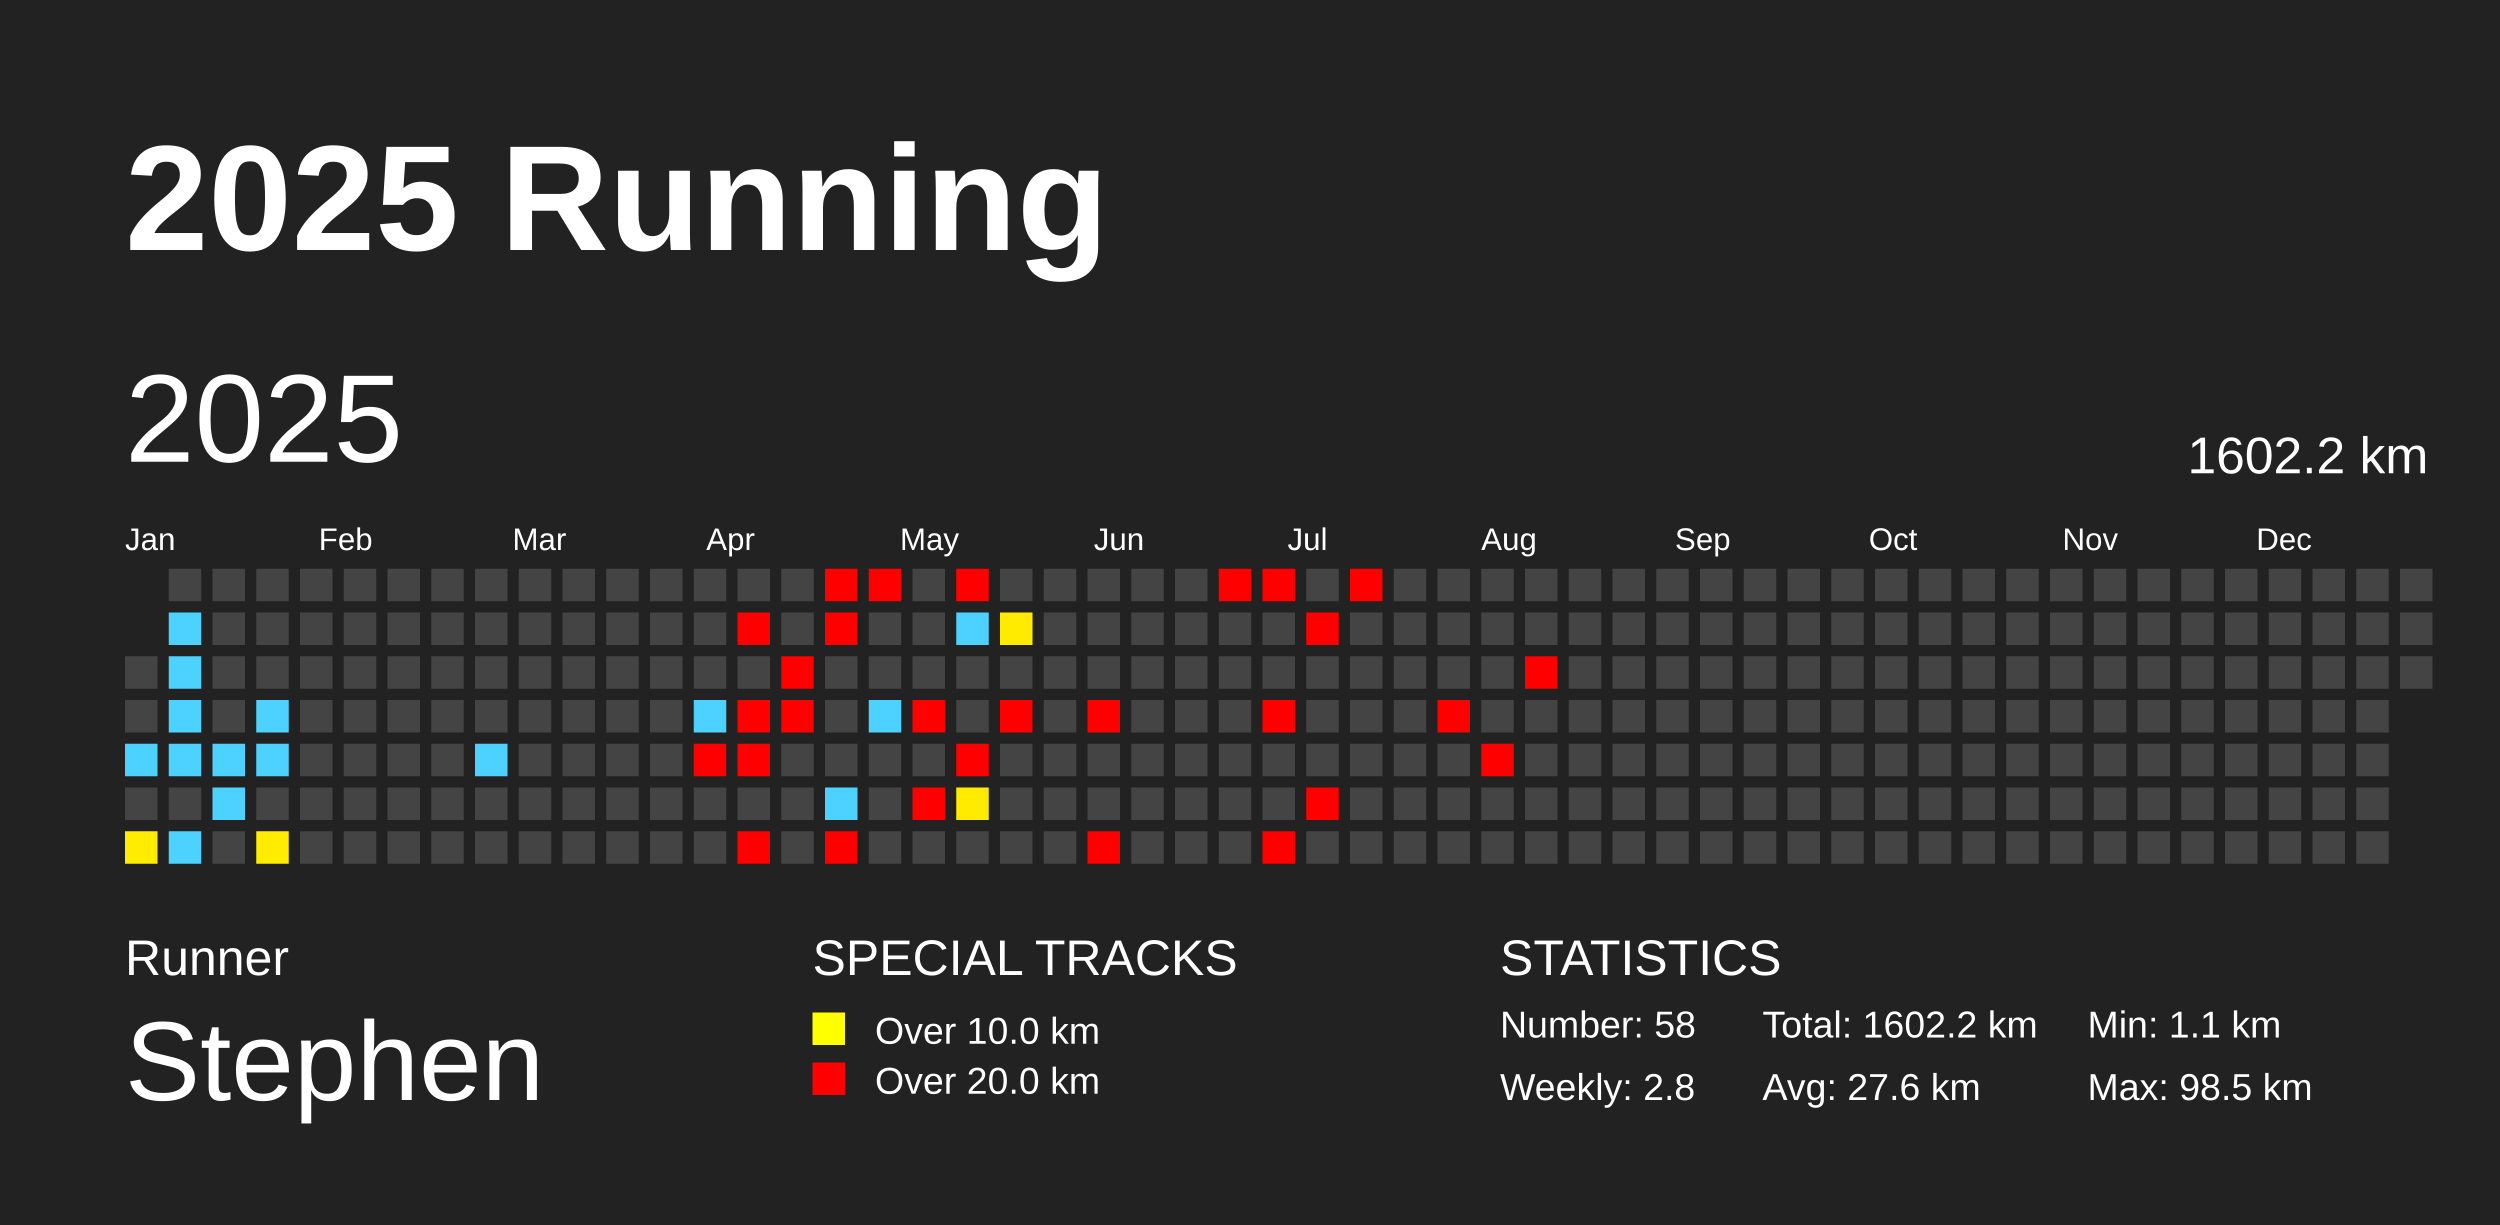
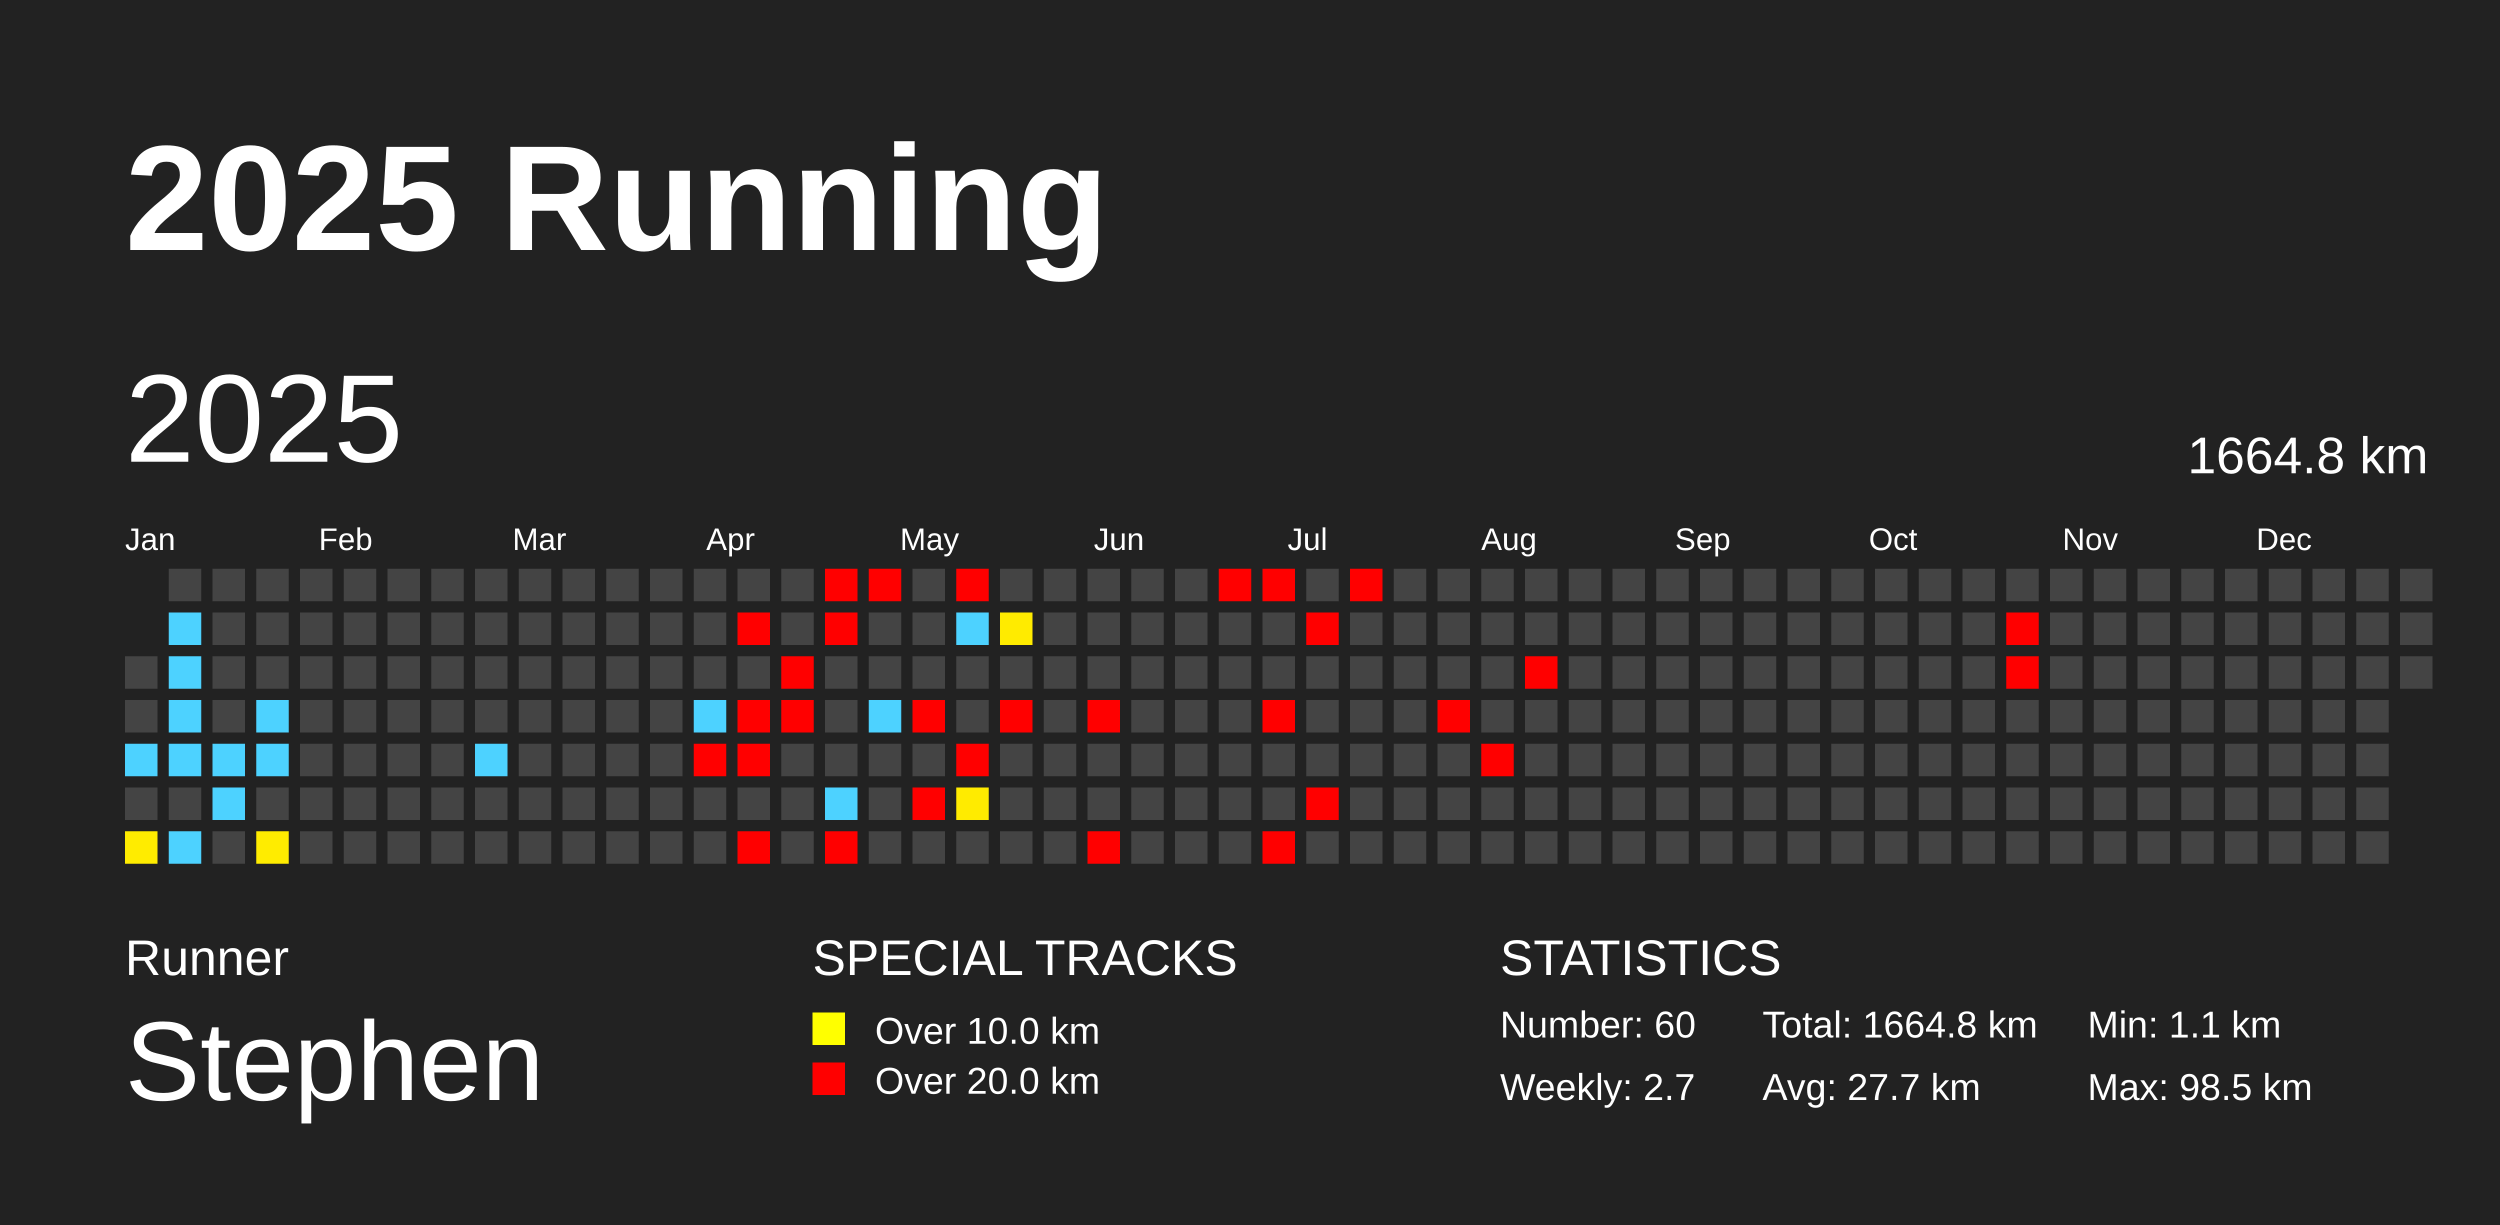
<svg xmlns="http://www.w3.org/2000/svg" baseProfile="full" height="98mm" version="1.1" viewBox="0,0,200,98" width="200mm">
  <defs />
  <rect fill="#222222" height="98" width="200" x="0" y="0" />
  <text fill="#FFFFFF" style="font-size:12px; font-family:Arial; font-weight:bold;" x="10" y="20">2025 Running</text>
  <text fill="#FFFFFF" style="font-size:4px; font-family:Arial" x="10" y="78">Runner</text>
  <text fill="#FFFFFF" style="font-size:9px; font-family:Arial" x="10" y="88">Stephen</text>
  <text fill="#FFFFFF" style="font-size:4px; font-family:Arial" x="65" y="78">SPECIAL TRACKS</text>
  <rect fill="yellow" height="2.6" width="2.6" x="65" y="81" />
  <text fill="#FFFFFF" style="font-size:3px; font-family:Arial" x="70" y="83.5">Over 10.0 km</text>
  <rect fill="red" height="2.6" width="2.6" x="65" y="85" />
  <text fill="#FFFFFF" style="font-size:3px; font-family:Arial" x="70" y="87.5">Over 20.0 km</text>
  <text fill="#FFFFFF" style="font-size:4px; font-family:Arial" x="120" y="78">STATISTICS</text>
-   <text fill="#FFFFFF" style="font-size:3px; font-family:Arial" x="120" y="83">Number: 58</text>
-   <text fill="#FFFFFF" style="font-size:3px; font-family:Arial" x="120" y="88">Weekly: 2.8</text>
-   <text fill="#FFFFFF" style="font-size:3px; font-family:Arial" x="141" y="83">Total: 1602.2 km</text>
-   <text fill="#FFFFFF" style="font-size:3px; font-family:Arial" x="141" y="88">Avg: 27.6 km</text>
+   <text fill="#FFFFFF" style="font-size:3px; font-family:Arial" x="120" y="83">Number: 60</text>
+   <text fill="#FFFFFF" style="font-size:3px; font-family:Arial" x="120" y="88">Weekly: 2.7</text>
+   <text fill="#FFFFFF" style="font-size:3px; font-family:Arial" x="141" y="83">Total: 1664.8 km</text>
+   <text fill="#FFFFFF" style="font-size:3px; font-family:Arial" x="141" y="88">Avg: 27.7 km</text>
  <text fill="#FFFFFF" style="font-size:3px; font-family:Arial" x="167" y="83">Min: 1.1 km</text>
  <text fill="#FFFFFF" style="font-size:3px; font-family:Arial" x="167" y="88">Max: 98.5 km</text>
  <text dominant-baseline="hanging" fill="#FFFFFF" style="font-size:10.0px; font-family:Arial;" x="10" y="30">2025</text>
-   <text dominant-baseline="hanging" fill="#FFFFFF" style="font-size:4.125px; font-family:Arial;" x="175" y="35">1602.2 km</text>
+   <text dominant-baseline="hanging" fill="#FFFFFF" style="font-size:4.125px; font-family:Arial;" x="175" y="35">1664.8 km</text>
  <text fill="#FFFFFF" style="font-size:2.5px; font-family:Arial" x="10.0" y="44">Jan</text>
  <text fill="#FFFFFF" style="font-size:2.5px; font-family:Arial" x="25.5" y="44">Feb</text>
  <text fill="#FFFFFF" style="font-size:2.5px; font-family:Arial" x="41.0" y="44">Mar</text>
  <text fill="#FFFFFF" style="font-size:2.5px; font-family:Arial" x="56.5" y="44">Apr</text>
  <text fill="#FFFFFF" style="font-size:2.5px; font-family:Arial" x="72.0" y="44">May</text>
  <text fill="#FFFFFF" style="font-size:2.5px; font-family:Arial" x="87.5" y="44">Jun</text>
  <text fill="#FFFFFF" style="font-size:2.5px; font-family:Arial" x="103.0" y="44">Jul</text>
  <text fill="#FFFFFF" style="font-size:2.5px; font-family:Arial" x="118.5" y="44">Aug</text>
  <text fill="#FFFFFF" style="font-size:2.5px; font-family:Arial" x="134.0" y="44">Sep</text>
  <text fill="#FFFFFF" style="font-size:2.5px; font-family:Arial" x="149.5" y="44">Oct</text>
  <text fill="#FFFFFF" style="font-size:2.5px; font-family:Arial" x="165.0" y="44">Nov</text>
  <text fill="#FFFFFF" style="font-size:2.5px; font-family:Arial" x="180.5" y="44">Dec</text>
  <rect fill="#444444" height="2.6" width="2.6" x="10.0" y="52.5" />
  <rect fill="#444444" height="2.6" width="2.6" x="10.0" y="56.0" />
  <rect fill="#4dd2ff" height="2.6" width="2.6" x="10.0" y="59.5" />
  <rect fill="#444444" height="2.6" width="2.6" x="10.0" y="63.0" />
  <rect fill="#ffec00" height="2.6" width="2.6" x="10.0" y="66.5" />
  <rect fill="#444444" height="2.6" width="2.6" x="13.5" y="45.5" />
  <rect fill="#4dd2ff" height="2.6" width="2.6" x="13.5" y="49.0" />
  <rect fill="#4dd2ff" height="2.6" width="2.6" x="13.5" y="52.5" />
  <rect fill="#4dd2ff" height="2.6" width="2.6" x="13.5" y="56.0" />
  <rect fill="#4dd2ff" height="2.6" width="2.6" x="13.5" y="59.5" />
  <rect fill="#444444" height="2.6" width="2.6" x="13.5" y="63.0" />
  <rect fill="#4dd2ff" height="2.6" width="2.6" x="13.5" y="66.5" />
  <rect fill="#444444" height="2.6" width="2.6" x="17.0" y="45.5" />
  <rect fill="#444444" height="2.6" width="2.6" x="17.0" y="49.0" />
  <rect fill="#444444" height="2.6" width="2.6" x="17.0" y="52.5" />
  <rect fill="#444444" height="2.6" width="2.6" x="17.0" y="56.0" />
  <rect fill="#4dd2ff" height="2.6" width="2.6" x="17.0" y="59.5" />
  <rect fill="#4dd2ff" height="2.6" width="2.6" x="17.0" y="63.0" />
  <rect fill="#444444" height="2.6" width="2.6" x="17.0" y="66.5" />
  <rect fill="#444444" height="2.6" width="2.6" x="20.5" y="45.5" />
  <rect fill="#444444" height="2.6" width="2.6" x="20.5" y="49.0" />
  <rect fill="#444444" height="2.6" width="2.6" x="20.5" y="52.5" />
  <rect fill="#4dd2ff" height="2.6" width="2.6" x="20.5" y="56.0" />
  <rect fill="#4dd2ff" height="2.6" width="2.6" x="20.5" y="59.5" />
  <rect fill="#444444" height="2.6" width="2.6" x="20.5" y="63.0" />
  <rect fill="#ffec00" height="2.6" width="2.6" x="20.5" y="66.5" />
  <rect fill="#444444" height="2.6" width="2.6" x="24.0" y="45.5" />
  <rect fill="#444444" height="2.6" width="2.6" x="24.0" y="49.0" />
  <rect fill="#444444" height="2.6" width="2.6" x="24.0" y="52.5" />
  <rect fill="#444444" height="2.6" width="2.6" x="24.0" y="56.0" />
  <rect fill="#444444" height="2.6" width="2.6" x="24.0" y="59.5" />
  <rect fill="#444444" height="2.6" width="2.6" x="24.0" y="63.0" />
  <rect fill="#444444" height="2.6" width="2.6" x="24.0" y="66.5" />
  <rect fill="#444444" height="2.6" width="2.6" x="27.5" y="45.5" />
  <rect fill="#444444" height="2.6" width="2.6" x="27.5" y="49.0" />
  <rect fill="#444444" height="2.6" width="2.6" x="27.5" y="52.5" />
  <rect fill="#444444" height="2.6" width="2.6" x="27.5" y="56.0" />
  <rect fill="#444444" height="2.6" width="2.6" x="27.5" y="59.5" />
  <rect fill="#444444" height="2.6" width="2.6" x="27.5" y="63.0" />
  <rect fill="#444444" height="2.6" width="2.6" x="27.5" y="66.5" />
  <rect fill="#444444" height="2.6" width="2.6" x="31.0" y="45.5" />
  <rect fill="#444444" height="2.6" width="2.6" x="31.0" y="49.0" />
  <rect fill="#444444" height="2.6" width="2.6" x="31.0" y="52.5" />
  <rect fill="#444444" height="2.6" width="2.6" x="31.0" y="56.0" />
  <rect fill="#444444" height="2.6" width="2.6" x="31.0" y="59.5" />
  <rect fill="#444444" height="2.6" width="2.6" x="31.0" y="63.0" />
  <rect fill="#444444" height="2.6" width="2.6" x="31.0" y="66.5" />
  <rect fill="#444444" height="2.6" width="2.6" x="34.5" y="45.5" />
  <rect fill="#444444" height="2.6" width="2.6" x="34.5" y="49.0" />
  <rect fill="#444444" height="2.6" width="2.6" x="34.5" y="52.5" />
  <rect fill="#444444" height="2.6" width="2.6" x="34.5" y="56.0" />
  <rect fill="#444444" height="2.6" width="2.6" x="34.5" y="59.5" />
  <rect fill="#444444" height="2.6" width="2.6" x="34.5" y="63.0" />
  <rect fill="#444444" height="2.6" width="2.6" x="34.5" y="66.5" />
  <rect fill="#444444" height="2.6" width="2.6" x="38.0" y="45.5" />
  <rect fill="#444444" height="2.6" width="2.6" x="38.0" y="49.0" />
  <rect fill="#444444" height="2.6" width="2.6" x="38.0" y="52.5" />
  <rect fill="#444444" height="2.6" width="2.6" x="38.0" y="56.0" />
  <rect fill="#4dd2ff" height="2.6" width="2.6" x="38.0" y="59.5" />
  <rect fill="#444444" height="2.6" width="2.6" x="38.0" y="63.0" />
  <rect fill="#444444" height="2.6" width="2.6" x="38.0" y="66.5" />
  <rect fill="#444444" height="2.6" width="2.6" x="41.5" y="45.5" />
  <rect fill="#444444" height="2.6" width="2.6" x="41.5" y="49.0" />
  <rect fill="#444444" height="2.6" width="2.6" x="41.5" y="52.5" />
  <rect fill="#444444" height="2.6" width="2.6" x="41.5" y="56.0" />
  <rect fill="#444444" height="2.6" width="2.6" x="41.5" y="59.5" />
  <rect fill="#444444" height="2.6" width="2.6" x="41.5" y="63.0" />
  <rect fill="#444444" height="2.6" width="2.6" x="41.5" y="66.5" />
  <rect fill="#444444" height="2.6" width="2.6" x="45.0" y="45.5" />
  <rect fill="#444444" height="2.6" width="2.6" x="45.0" y="49.0" />
  <rect fill="#444444" height="2.6" width="2.6" x="45.0" y="52.5" />
  <rect fill="#444444" height="2.6" width="2.6" x="45.0" y="56.0" />
  <rect fill="#444444" height="2.6" width="2.6" x="45.0" y="59.5" />
  <rect fill="#444444" height="2.6" width="2.6" x="45.0" y="63.0" />
  <rect fill="#444444" height="2.6" width="2.6" x="45.0" y="66.5" />
  <rect fill="#444444" height="2.6" width="2.6" x="48.5" y="45.5" />
  <rect fill="#444444" height="2.6" width="2.6" x="48.5" y="49.0" />
  <rect fill="#444444" height="2.6" width="2.6" x="48.5" y="52.5" />
  <rect fill="#444444" height="2.6" width="2.6" x="48.5" y="56.0" />
  <rect fill="#444444" height="2.6" width="2.6" x="48.5" y="59.5" />
  <rect fill="#444444" height="2.6" width="2.6" x="48.5" y="63.0" />
  <rect fill="#444444" height="2.6" width="2.6" x="48.5" y="66.5" />
  <rect fill="#444444" height="2.6" width="2.6" x="52.0" y="45.5" />
  <rect fill="#444444" height="2.6" width="2.6" x="52.0" y="49.0" />
  <rect fill="#444444" height="2.6" width="2.6" x="52.0" y="52.5" />
  <rect fill="#444444" height="2.6" width="2.6" x="52.0" y="56.0" />
  <rect fill="#444444" height="2.6" width="2.6" x="52.0" y="59.5" />
  <rect fill="#444444" height="2.6" width="2.6" x="52.0" y="63.0" />
  <rect fill="#444444" height="2.6" width="2.6" x="52.0" y="66.5" />
  <rect fill="#444444" height="2.6" width="2.6" x="55.5" y="45.5" />
  <rect fill="#444444" height="2.6" width="2.6" x="55.5" y="49.0" />
  <rect fill="#444444" height="2.6" width="2.6" x="55.5" y="52.5" />
  <rect fill="#4dd2ff" height="2.6" width="2.6" x="55.5" y="56.0" />
  <rect fill="red" height="2.6" width="2.6" x="55.5" y="59.5" />
  <rect fill="#444444" height="2.6" width="2.6" x="55.5" y="63.0" />
  <rect fill="#444444" height="2.6" width="2.6" x="55.5" y="66.5" />
  <rect fill="#444444" height="2.6" width="2.6" x="59.0" y="45.5" />
  <rect fill="red" height="2.6" width="2.6" x="59.0" y="49.0" />
  <rect fill="#444444" height="2.6" width="2.6" x="59.0" y="52.5" />
  <rect fill="red" height="2.6" width="2.6" x="59.0" y="56.0" />
  <rect fill="red" height="2.6" width="2.6" x="59.0" y="59.5" />
  <rect fill="#444444" height="2.6" width="2.6" x="59.0" y="63.0" />
  <rect fill="red" height="2.6" width="2.6" x="59.0" y="66.5" />
  <rect fill="#444444" height="2.6" width="2.6" x="62.5" y="45.5" />
  <rect fill="#444444" height="2.6" width="2.6" x="62.5" y="49.0" />
  <rect fill="red" height="2.6" width="2.6" x="62.5" y="52.5" />
  <rect fill="red" height="2.6" width="2.6" x="62.5" y="56.0" />
  <rect fill="#444444" height="2.6" width="2.6" x="62.5" y="59.5" />
  <rect fill="#444444" height="2.6" width="2.6" x="62.5" y="63.0" />
  <rect fill="#444444" height="2.6" width="2.6" x="62.5" y="66.5" />
  <rect fill="red" height="2.6" width="2.6" x="66.0" y="45.5" />
  <rect fill="red" height="2.6" width="2.6" x="66.0" y="49.0" />
  <rect fill="#444444" height="2.6" width="2.6" x="66.0" y="52.5" />
  <rect fill="#444444" height="2.6" width="2.6" x="66.0" y="56.0" />
  <rect fill="#444444" height="2.6" width="2.6" x="66.0" y="59.5" />
  <rect fill="#4dd2ff" height="2.6" width="2.6" x="66.0" y="63.0" />
  <rect fill="red" height="2.6" width="2.6" x="66.0" y="66.5" />
  <rect fill="red" height="2.6" width="2.6" x="69.5" y="45.5" />
  <rect fill="#444444" height="2.6" width="2.6" x="69.5" y="49.0" />
  <rect fill="#444444" height="2.6" width="2.6" x="69.5" y="52.5" />
  <rect fill="#4dd2ff" height="2.6" width="2.6" x="69.5" y="56.0" />
  <rect fill="#444444" height="2.6" width="2.6" x="69.5" y="59.5" />
  <rect fill="#444444" height="2.6" width="2.6" x="69.5" y="63.0" />
  <rect fill="#444444" height="2.6" width="2.6" x="69.5" y="66.5" />
  <rect fill="#444444" height="2.6" width="2.6" x="73.0" y="45.5" />
  <rect fill="#444444" height="2.6" width="2.6" x="73.0" y="49.0" />
  <rect fill="#444444" height="2.6" width="2.6" x="73.0" y="52.5" />
  <rect fill="red" height="2.6" width="2.6" x="73.0" y="56.0" />
  <rect fill="#444444" height="2.6" width="2.6" x="73.0" y="59.5" />
  <rect fill="red" height="2.6" width="2.6" x="73.0" y="63.0" />
  <rect fill="#444444" height="2.6" width="2.6" x="73.0" y="66.5" />
  <rect fill="red" height="2.6" width="2.6" x="76.5" y="45.5" />
  <rect fill="#4dd2ff" height="2.6" width="2.6" x="76.5" y="49.0" />
  <rect fill="#444444" height="2.6" width="2.6" x="76.5" y="52.5" />
  <rect fill="#444444" height="2.6" width="2.6" x="76.5" y="56.0" />
  <rect fill="red" height="2.6" width="2.6" x="76.5" y="59.5" />
  <rect fill="#ffeb00" height="2.6" width="2.6" x="76.5" y="63.0" />
  <rect fill="#444444" height="2.6" width="2.6" x="76.5" y="66.5" />
  <rect fill="#444444" height="2.6" width="2.6" x="80.0" y="45.5" />
  <rect fill="#ffeb00" height="2.6" width="2.6" x="80.0" y="49.0" />
  <rect fill="#444444" height="2.6" width="2.6" x="80.0" y="52.5" />
  <rect fill="red" height="2.6" width="2.6" x="80.0" y="56.0" />
  <rect fill="#444444" height="2.6" width="2.6" x="80.0" y="59.5" />
  <rect fill="#444444" height="2.6" width="2.6" x="80.0" y="63.0" />
  <rect fill="#444444" height="2.6" width="2.6" x="80.0" y="66.5" />
  <rect fill="#444444" height="2.6" width="2.6" x="83.5" y="45.5" />
  <rect fill="#444444" height="2.6" width="2.6" x="83.5" y="49.0" />
  <rect fill="#444444" height="2.6" width="2.6" x="83.5" y="52.5" />
  <rect fill="#444444" height="2.6" width="2.6" x="83.5" y="56.0" />
  <rect fill="#444444" height="2.6" width="2.6" x="83.5" y="59.5" />
  <rect fill="#444444" height="2.6" width="2.6" x="83.5" y="63.0" />
  <rect fill="#444444" height="2.6" width="2.6" x="83.5" y="66.5" />
  <rect fill="#444444" height="2.6" width="2.6" x="87.0" y="45.5" />
  <rect fill="#444444" height="2.6" width="2.6" x="87.0" y="49.0" />
  <rect fill="#444444" height="2.6" width="2.6" x="87.0" y="52.5" />
  <rect fill="red" height="2.6" width="2.6" x="87.0" y="56.0" />
  <rect fill="#444444" height="2.6" width="2.6" x="87.0" y="59.5" />
  <rect fill="#444444" height="2.6" width="2.6" x="87.0" y="63.0" />
  <rect fill="red" height="2.6" width="2.6" x="87.0" y="66.5" />
  <rect fill="#444444" height="2.6" width="2.6" x="90.5" y="45.5" />
  <rect fill="#444444" height="2.6" width="2.6" x="90.5" y="49.0" />
  <rect fill="#444444" height="2.6" width="2.6" x="90.5" y="52.5" />
  <rect fill="#444444" height="2.6" width="2.6" x="90.5" y="56.0" />
  <rect fill="#444444" height="2.6" width="2.6" x="90.5" y="59.5" />
  <rect fill="#444444" height="2.6" width="2.6" x="90.5" y="63.0" />
  <rect fill="#444444" height="2.6" width="2.6" x="90.5" y="66.5" />
  <rect fill="#444444" height="2.6" width="2.6" x="94.0" y="45.5" />
  <rect fill="#444444" height="2.6" width="2.6" x="94.0" y="49.0" />
  <rect fill="#444444" height="2.6" width="2.6" x="94.0" y="52.5" />
  <rect fill="#444444" height="2.6" width="2.6" x="94.0" y="56.0" />
  <rect fill="#444444" height="2.6" width="2.6" x="94.0" y="59.5" />
  <rect fill="#444444" height="2.6" width="2.6" x="94.0" y="63.0" />
  <rect fill="#444444" height="2.6" width="2.6" x="94.0" y="66.5" />
  <rect fill="red" height="2.6" width="2.6" x="97.5" y="45.5" />
  <rect fill="#444444" height="2.6" width="2.6" x="97.5" y="49.0" />
  <rect fill="#444444" height="2.6" width="2.6" x="97.5" y="52.5" />
  <rect fill="#444444" height="2.6" width="2.6" x="97.5" y="56.0" />
  <rect fill="#444444" height="2.6" width="2.6" x="97.5" y="59.5" />
  <rect fill="#444444" height="2.6" width="2.6" x="97.5" y="63.0" />
  <rect fill="#444444" height="2.6" width="2.6" x="97.5" y="66.5" />
  <rect fill="red" height="2.6" width="2.6" x="101.0" y="45.5" />
  <rect fill="#444444" height="2.6" width="2.6" x="101.0" y="49.0" />
  <rect fill="#444444" height="2.6" width="2.6" x="101.0" y="52.5" />
  <rect fill="red" height="2.6" width="2.6" x="101.0" y="56.0" />
  <rect fill="#444444" height="2.6" width="2.6" x="101.0" y="59.5" />
  <rect fill="#444444" height="2.6" width="2.6" x="101.0" y="63.0" />
  <rect fill="red" height="2.6" width="2.6" x="101.0" y="66.5" />
  <rect fill="#444444" height="2.6" width="2.6" x="104.5" y="45.5" />
  <rect fill="red" height="2.6" width="2.6" x="104.5" y="49.0" />
  <rect fill="#444444" height="2.6" width="2.6" x="104.5" y="52.5" />
  <rect fill="#444444" height="2.6" width="2.6" x="104.5" y="56.0" />
  <rect fill="#444444" height="2.6" width="2.6" x="104.5" y="59.5" />
  <rect fill="red" height="2.6" width="2.6" x="104.5" y="63.0" />
  <rect fill="#444444" height="2.6" width="2.6" x="104.5" y="66.5" />
  <rect fill="red" height="2.6" width="2.6" x="108.0" y="45.5" />
  <rect fill="#444444" height="2.6" width="2.6" x="108.0" y="49.0" />
  <rect fill="#444444" height="2.6" width="2.6" x="108.0" y="52.5" />
  <rect fill="#444444" height="2.6" width="2.6" x="108.0" y="56.0" />
  <rect fill="#444444" height="2.6" width="2.6" x="108.0" y="59.5" />
  <rect fill="#444444" height="2.6" width="2.6" x="108.0" y="63.0" />
  <rect fill="#444444" height="2.6" width="2.6" x="108.0" y="66.5" />
  <rect fill="#444444" height="2.6" width="2.6" x="111.5" y="45.5" />
  <rect fill="#444444" height="2.6" width="2.6" x="111.5" y="49.0" />
  <rect fill="#444444" height="2.6" width="2.6" x="111.5" y="52.5" />
  <rect fill="#444444" height="2.6" width="2.6" x="111.5" y="56.0" />
  <rect fill="#444444" height="2.6" width="2.6" x="111.5" y="59.5" />
  <rect fill="#444444" height="2.6" width="2.6" x="111.5" y="63.0" />
  <rect fill="#444444" height="2.6" width="2.6" x="111.5" y="66.5" />
  <rect fill="#444444" height="2.6" width="2.6" x="115.0" y="45.5" />
  <rect fill="#444444" height="2.6" width="2.6" x="115.0" y="49.0" />
  <rect fill="#444444" height="2.6" width="2.6" x="115.0" y="52.5" />
  <rect fill="red" height="2.6" width="2.6" x="115.0" y="56.0" />
  <rect fill="#444444" height="2.6" width="2.6" x="115.0" y="59.5" />
  <rect fill="#444444" height="2.6" width="2.6" x="115.0" y="63.0" />
  <rect fill="#444444" height="2.6" width="2.6" x="115.0" y="66.5" />
  <rect fill="#444444" height="2.6" width="2.6" x="118.5" y="45.5" />
  <rect fill="#444444" height="2.6" width="2.6" x="118.5" y="49.0" />
  <rect fill="#444444" height="2.6" width="2.6" x="118.5" y="52.5" />
  <rect fill="#444444" height="2.6" width="2.6" x="118.5" y="56.0" />
  <rect fill="red" height="2.6" width="2.6" x="118.5" y="59.5" />
  <rect fill="#444444" height="2.6" width="2.6" x="118.5" y="63.0" />
  <rect fill="#444444" height="2.6" width="2.6" x="118.5" y="66.5" />
  <rect fill="#444444" height="2.6" width="2.6" x="122.0" y="45.5" />
  <rect fill="#444444" height="2.6" width="2.6" x="122.0" y="49.0" />
  <rect fill="red" height="2.6" width="2.6" x="122.0" y="52.5" />
  <rect fill="#444444" height="2.6" width="2.6" x="122.0" y="56.0" />
  <rect fill="#444444" height="2.6" width="2.6" x="122.0" y="59.5" />
  <rect fill="#444444" height="2.6" width="2.6" x="122.0" y="63.0" />
  <rect fill="#444444" height="2.6" width="2.6" x="122.0" y="66.5" />
  <rect fill="#444444" height="2.6" width="2.6" x="125.5" y="45.5" />
  <rect fill="#444444" height="2.6" width="2.6" x="125.5" y="49.0" />
  <rect fill="#444444" height="2.6" width="2.6" x="125.5" y="52.5" />
  <rect fill="#444444" height="2.6" width="2.6" x="125.5" y="56.0" />
  <rect fill="#444444" height="2.6" width="2.6" x="125.5" y="59.5" />
  <rect fill="#444444" height="2.6" width="2.6" x="125.5" y="63.0" />
  <rect fill="#444444" height="2.6" width="2.6" x="125.5" y="66.5" />
  <rect fill="#444444" height="2.6" width="2.6" x="129.0" y="45.5" />
  <rect fill="#444444" height="2.6" width="2.6" x="129.0" y="49.0" />
  <rect fill="#444444" height="2.6" width="2.6" x="129.0" y="52.5" />
  <rect fill="#444444" height="2.6" width="2.6" x="129.0" y="56.0" />
  <rect fill="#444444" height="2.6" width="2.6" x="129.0" y="59.5" />
  <rect fill="#444444" height="2.6" width="2.6" x="129.0" y="63.0" />
  <rect fill="#444444" height="2.6" width="2.6" x="129.0" y="66.5" />
  <rect fill="#444444" height="2.6" width="2.6" x="132.5" y="45.5" />
  <rect fill="#444444" height="2.6" width="2.6" x="132.5" y="49.0" />
  <rect fill="#444444" height="2.6" width="2.6" x="132.5" y="52.5" />
  <rect fill="#444444" height="2.6" width="2.6" x="132.5" y="56.0" />
  <rect fill="#444444" height="2.6" width="2.6" x="132.5" y="59.5" />
  <rect fill="#444444" height="2.6" width="2.6" x="132.5" y="63.0" />
  <rect fill="#444444" height="2.6" width="2.6" x="132.5" y="66.5" />
  <rect fill="#444444" height="2.6" width="2.6" x="136.0" y="45.5" />
  <rect fill="#444444" height="2.6" width="2.6" x="136.0" y="49.0" />
  <rect fill="#444444" height="2.6" width="2.6" x="136.0" y="52.5" />
  <rect fill="#444444" height="2.6" width="2.6" x="136.0" y="56.0" />
  <rect fill="#444444" height="2.6" width="2.6" x="136.0" y="59.5" />
  <rect fill="#444444" height="2.6" width="2.6" x="136.0" y="63.0" />
  <rect fill="#444444" height="2.6" width="2.6" x="136.0" y="66.5" />
  <rect fill="#444444" height="2.6" width="2.6" x="139.5" y="45.5" />
  <rect fill="#444444" height="2.6" width="2.6" x="139.5" y="49.0" />
  <rect fill="#444444" height="2.6" width="2.6" x="139.5" y="52.5" />
  <rect fill="#444444" height="2.6" width="2.6" x="139.5" y="56.0" />
  <rect fill="#444444" height="2.6" width="2.6" x="139.5" y="59.5" />
  <rect fill="#444444" height="2.6" width="2.6" x="139.5" y="63.0" />
  <rect fill="#444444" height="2.6" width="2.6" x="139.5" y="66.5" />
  <rect fill="#444444" height="2.6" width="2.6" x="143.0" y="45.5" />
  <rect fill="#444444" height="2.6" width="2.6" x="143.0" y="49.0" />
  <rect fill="#444444" height="2.6" width="2.6" x="143.0" y="52.5" />
  <rect fill="#444444" height="2.6" width="2.6" x="143.0" y="56.0" />
  <rect fill="#444444" height="2.6" width="2.6" x="143.0" y="59.5" />
  <rect fill="#444444" height="2.6" width="2.6" x="143.0" y="63.0" />
  <rect fill="#444444" height="2.6" width="2.6" x="143.0" y="66.5" />
  <rect fill="#444444" height="2.6" width="2.6" x="146.5" y="45.5" />
  <rect fill="#444444" height="2.6" width="2.6" x="146.5" y="49.0" />
  <rect fill="#444444" height="2.6" width="2.6" x="146.5" y="52.5" />
  <rect fill="#444444" height="2.6" width="2.6" x="146.5" y="56.0" />
  <rect fill="#444444" height="2.6" width="2.6" x="146.5" y="59.5" />
  <rect fill="#444444" height="2.6" width="2.6" x="146.5" y="63.0" />
  <rect fill="#444444" height="2.6" width="2.6" x="146.5" y="66.5" />
  <rect fill="#444444" height="2.6" width="2.6" x="150.0" y="45.5" />
  <rect fill="#444444" height="2.6" width="2.6" x="150.0" y="49.0" />
  <rect fill="#444444" height="2.6" width="2.6" x="150.0" y="52.5" />
  <rect fill="#444444" height="2.6" width="2.6" x="150.0" y="56.0" />
  <rect fill="#444444" height="2.6" width="2.6" x="150.0" y="59.5" />
  <rect fill="#444444" height="2.6" width="2.6" x="150.0" y="63.0" />
  <rect fill="#444444" height="2.6" width="2.6" x="150.0" y="66.5" />
  <rect fill="#444444" height="2.6" width="2.6" x="153.5" y="45.5" />
  <rect fill="#444444" height="2.6" width="2.6" x="153.5" y="49.0" />
  <rect fill="#444444" height="2.6" width="2.6" x="153.5" y="52.5" />
  <rect fill="#444444" height="2.6" width="2.6" x="153.5" y="56.0" />
  <rect fill="#444444" height="2.6" width="2.6" x="153.5" y="59.5" />
  <rect fill="#444444" height="2.6" width="2.6" x="153.5" y="63.0" />
  <rect fill="#444444" height="2.6" width="2.6" x="153.5" y="66.5" />
  <rect fill="#444444" height="2.6" width="2.6" x="157.0" y="45.5" />
  <rect fill="#444444" height="2.6" width="2.6" x="157.0" y="49.0" />
  <rect fill="#444444" height="2.6" width="2.6" x="157.0" y="52.5" />
  <rect fill="#444444" height="2.6" width="2.6" x="157.0" y="56.0" />
  <rect fill="#444444" height="2.6" width="2.6" x="157.0" y="59.5" />
  <rect fill="#444444" height="2.6" width="2.6" x="157.0" y="63.0" />
  <rect fill="#444444" height="2.6" width="2.6" x="157.0" y="66.5" />
  <rect fill="#444444" height="2.6" width="2.6" x="160.5" y="45.5" />
-   <rect fill="#444444" height="2.6" width="2.6" x="160.5" y="49.0" />
-   <rect fill="#444444" height="2.6" width="2.6" x="160.5" y="52.5" />
+   <rect fill="red" height="2.6" width="2.6" x="160.5" y="49.0" />
+   <rect fill="red" height="2.6" width="2.6" x="160.5" y="52.5" />
  <rect fill="#444444" height="2.6" width="2.6" x="160.5" y="56.0" />
  <rect fill="#444444" height="2.6" width="2.6" x="160.5" y="59.5" />
  <rect fill="#444444" height="2.6" width="2.6" x="160.5" y="63.0" />
  <rect fill="#444444" height="2.6" width="2.6" x="160.5" y="66.5" />
  <rect fill="#444444" height="2.6" width="2.6" x="164.0" y="45.5" />
  <rect fill="#444444" height="2.6" width="2.6" x="164.0" y="49.0" />
  <rect fill="#444444" height="2.6" width="2.6" x="164.0" y="52.5" />
  <rect fill="#444444" height="2.6" width="2.6" x="164.0" y="56.0" />
  <rect fill="#444444" height="2.6" width="2.6" x="164.0" y="59.5" />
  <rect fill="#444444" height="2.6" width="2.6" x="164.0" y="63.0" />
  <rect fill="#444444" height="2.6" width="2.6" x="164.0" y="66.5" />
  <rect fill="#444444" height="2.6" width="2.6" x="167.5" y="45.5" />
  <rect fill="#444444" height="2.6" width="2.6" x="167.5" y="49.0" />
  <rect fill="#444444" height="2.6" width="2.6" x="167.5" y="52.5" />
  <rect fill="#444444" height="2.6" width="2.6" x="167.5" y="56.0" />
  <rect fill="#444444" height="2.6" width="2.6" x="167.5" y="59.5" />
  <rect fill="#444444" height="2.6" width="2.6" x="167.5" y="63.0" />
  <rect fill="#444444" height="2.6" width="2.6" x="167.5" y="66.5" />
  <rect fill="#444444" height="2.6" width="2.6" x="171.0" y="45.5" />
  <rect fill="#444444" height="2.6" width="2.6" x="171.0" y="49.0" />
  <rect fill="#444444" height="2.6" width="2.6" x="171.0" y="52.5" />
  <rect fill="#444444" height="2.6" width="2.6" x="171.0" y="56.0" />
  <rect fill="#444444" height="2.6" width="2.6" x="171.0" y="59.5" />
  <rect fill="#444444" height="2.6" width="2.6" x="171.0" y="63.0" />
  <rect fill="#444444" height="2.6" width="2.6" x="171.0" y="66.5" />
  <rect fill="#444444" height="2.6" width="2.6" x="174.5" y="45.5" />
  <rect fill="#444444" height="2.6" width="2.6" x="174.5" y="49.0" />
  <rect fill="#444444" height="2.6" width="2.6" x="174.5" y="52.5" />
  <rect fill="#444444" height="2.6" width="2.6" x="174.5" y="56.0" />
  <rect fill="#444444" height="2.6" width="2.6" x="174.5" y="59.5" />
  <rect fill="#444444" height="2.6" width="2.6" x="174.5" y="63.0" />
  <rect fill="#444444" height="2.6" width="2.6" x="174.5" y="66.5" />
  <rect fill="#444444" height="2.6" width="2.6" x="178.0" y="45.5" />
  <rect fill="#444444" height="2.6" width="2.6" x="178.0" y="49.0" />
  <rect fill="#444444" height="2.6" width="2.6" x="178.0" y="52.5" />
  <rect fill="#444444" height="2.6" width="2.6" x="178.0" y="56.0" />
  <rect fill="#444444" height="2.6" width="2.6" x="178.0" y="59.5" />
  <rect fill="#444444" height="2.6" width="2.6" x="178.0" y="63.0" />
  <rect fill="#444444" height="2.6" width="2.6" x="178.0" y="66.5" />
  <rect fill="#444444" height="2.6" width="2.6" x="181.5" y="45.5" />
  <rect fill="#444444" height="2.6" width="2.6" x="181.5" y="49.0" />
  <rect fill="#444444" height="2.6" width="2.6" x="181.5" y="52.5" />
  <rect fill="#444444" height="2.6" width="2.6" x="181.5" y="56.0" />
  <rect fill="#444444" height="2.6" width="2.6" x="181.5" y="59.5" />
  <rect fill="#444444" height="2.6" width="2.6" x="181.5" y="63.0" />
  <rect fill="#444444" height="2.6" width="2.6" x="181.5" y="66.5" />
  <rect fill="#444444" height="2.6" width="2.6" x="185.0" y="45.5" />
  <rect fill="#444444" height="2.6" width="2.6" x="185.0" y="49.0" />
  <rect fill="#444444" height="2.6" width="2.6" x="185.0" y="52.5" />
  <rect fill="#444444" height="2.6" width="2.6" x="185.0" y="56.0" />
  <rect fill="#444444" height="2.6" width="2.6" x="185.0" y="59.5" />
  <rect fill="#444444" height="2.6" width="2.6" x="185.0" y="63.0" />
  <rect fill="#444444" height="2.6" width="2.6" x="185.0" y="66.5" />
  <rect fill="#444444" height="2.6" width="2.6" x="188.5" y="45.5" />
  <rect fill="#444444" height="2.6" width="2.6" x="188.5" y="49.0" />
  <rect fill="#444444" height="2.6" width="2.6" x="188.5" y="52.5" />
  <rect fill="#444444" height="2.6" width="2.6" x="188.5" y="56.0" />
  <rect fill="#444444" height="2.6" width="2.6" x="188.5" y="59.5" />
  <rect fill="#444444" height="2.6" width="2.6" x="188.5" y="63.0" />
  <rect fill="#444444" height="2.6" width="2.6" x="188.5" y="66.5" />
  <rect fill="#444444" height="2.6" width="2.6" x="192.0" y="45.5" />
  <rect fill="#444444" height="2.6" width="2.6" x="192.0" y="49.0" />
  <rect fill="#444444" height="2.6" width="2.6" x="192.0" y="52.5" />
</svg>
